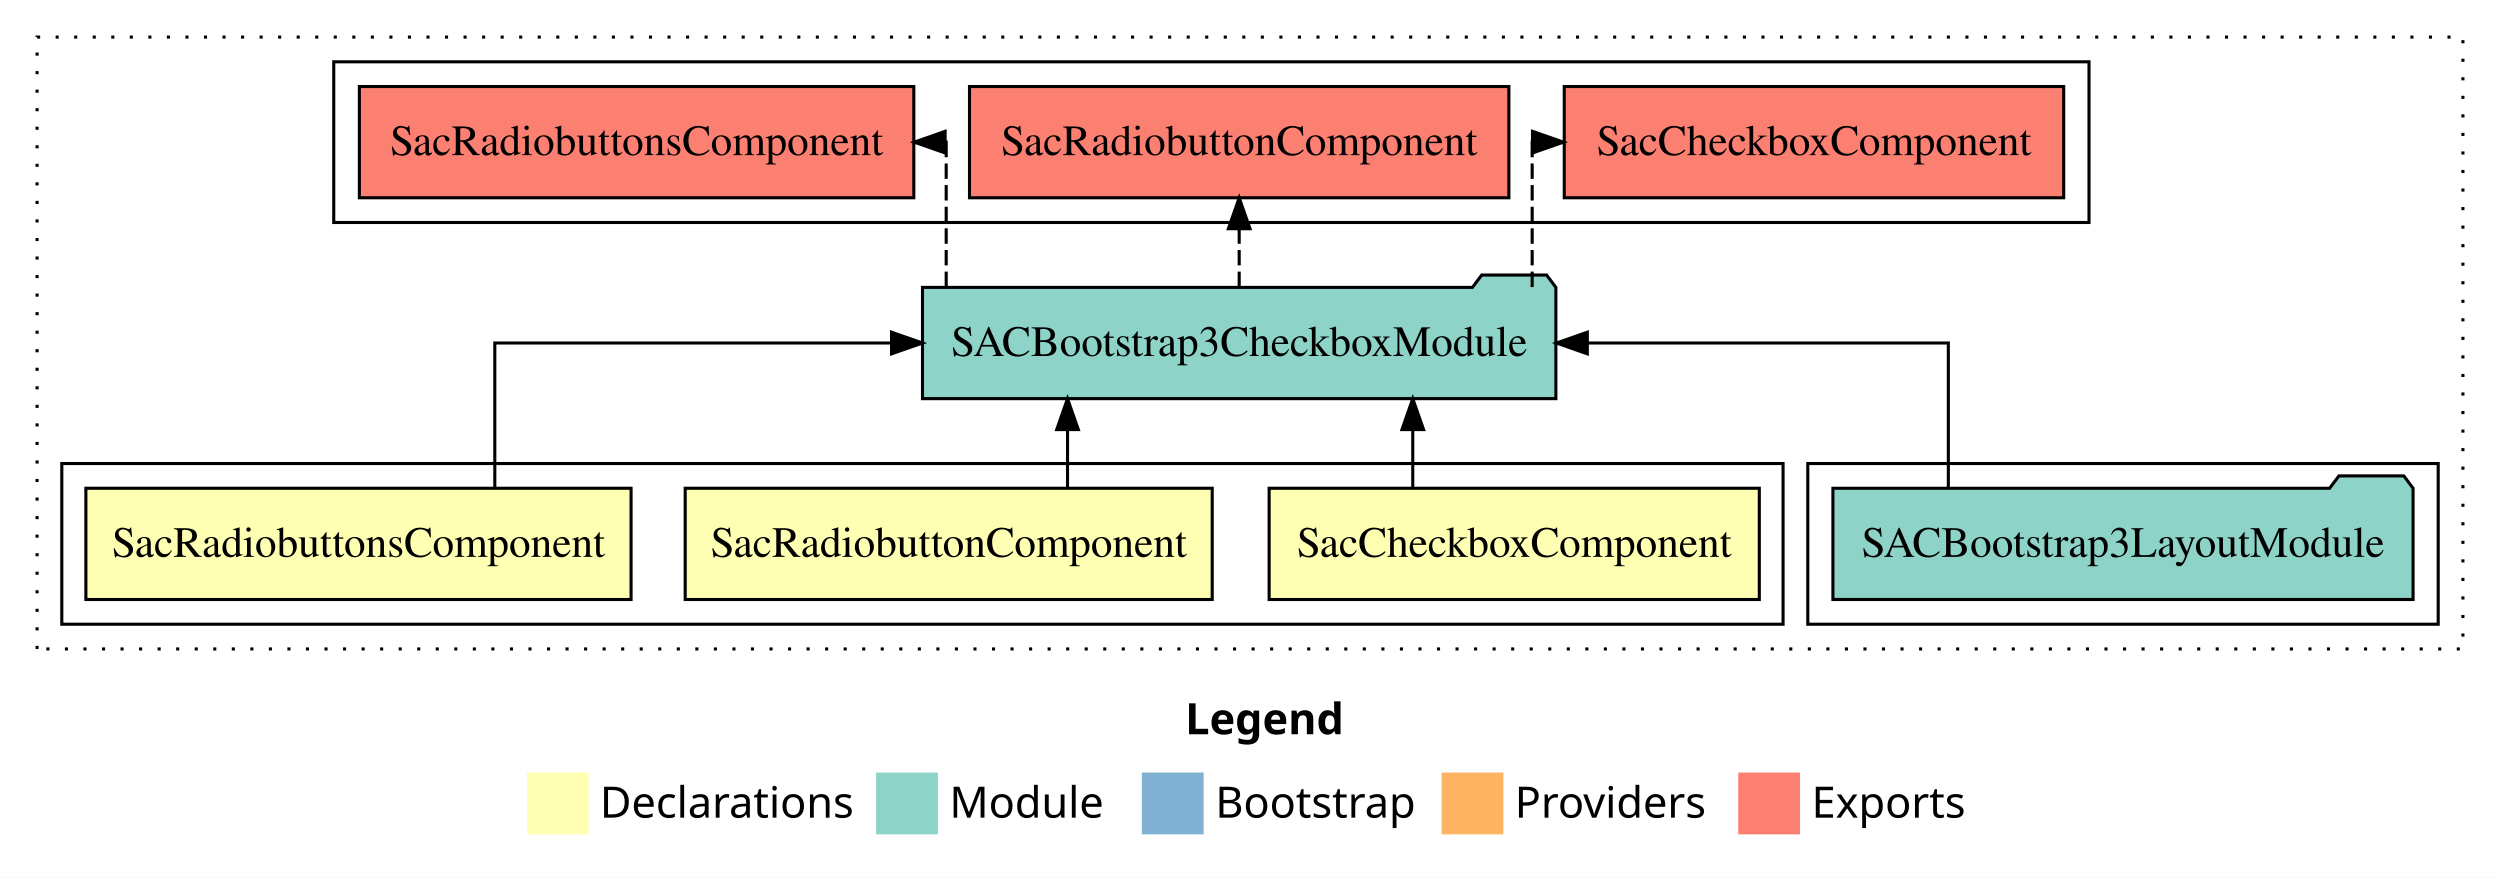
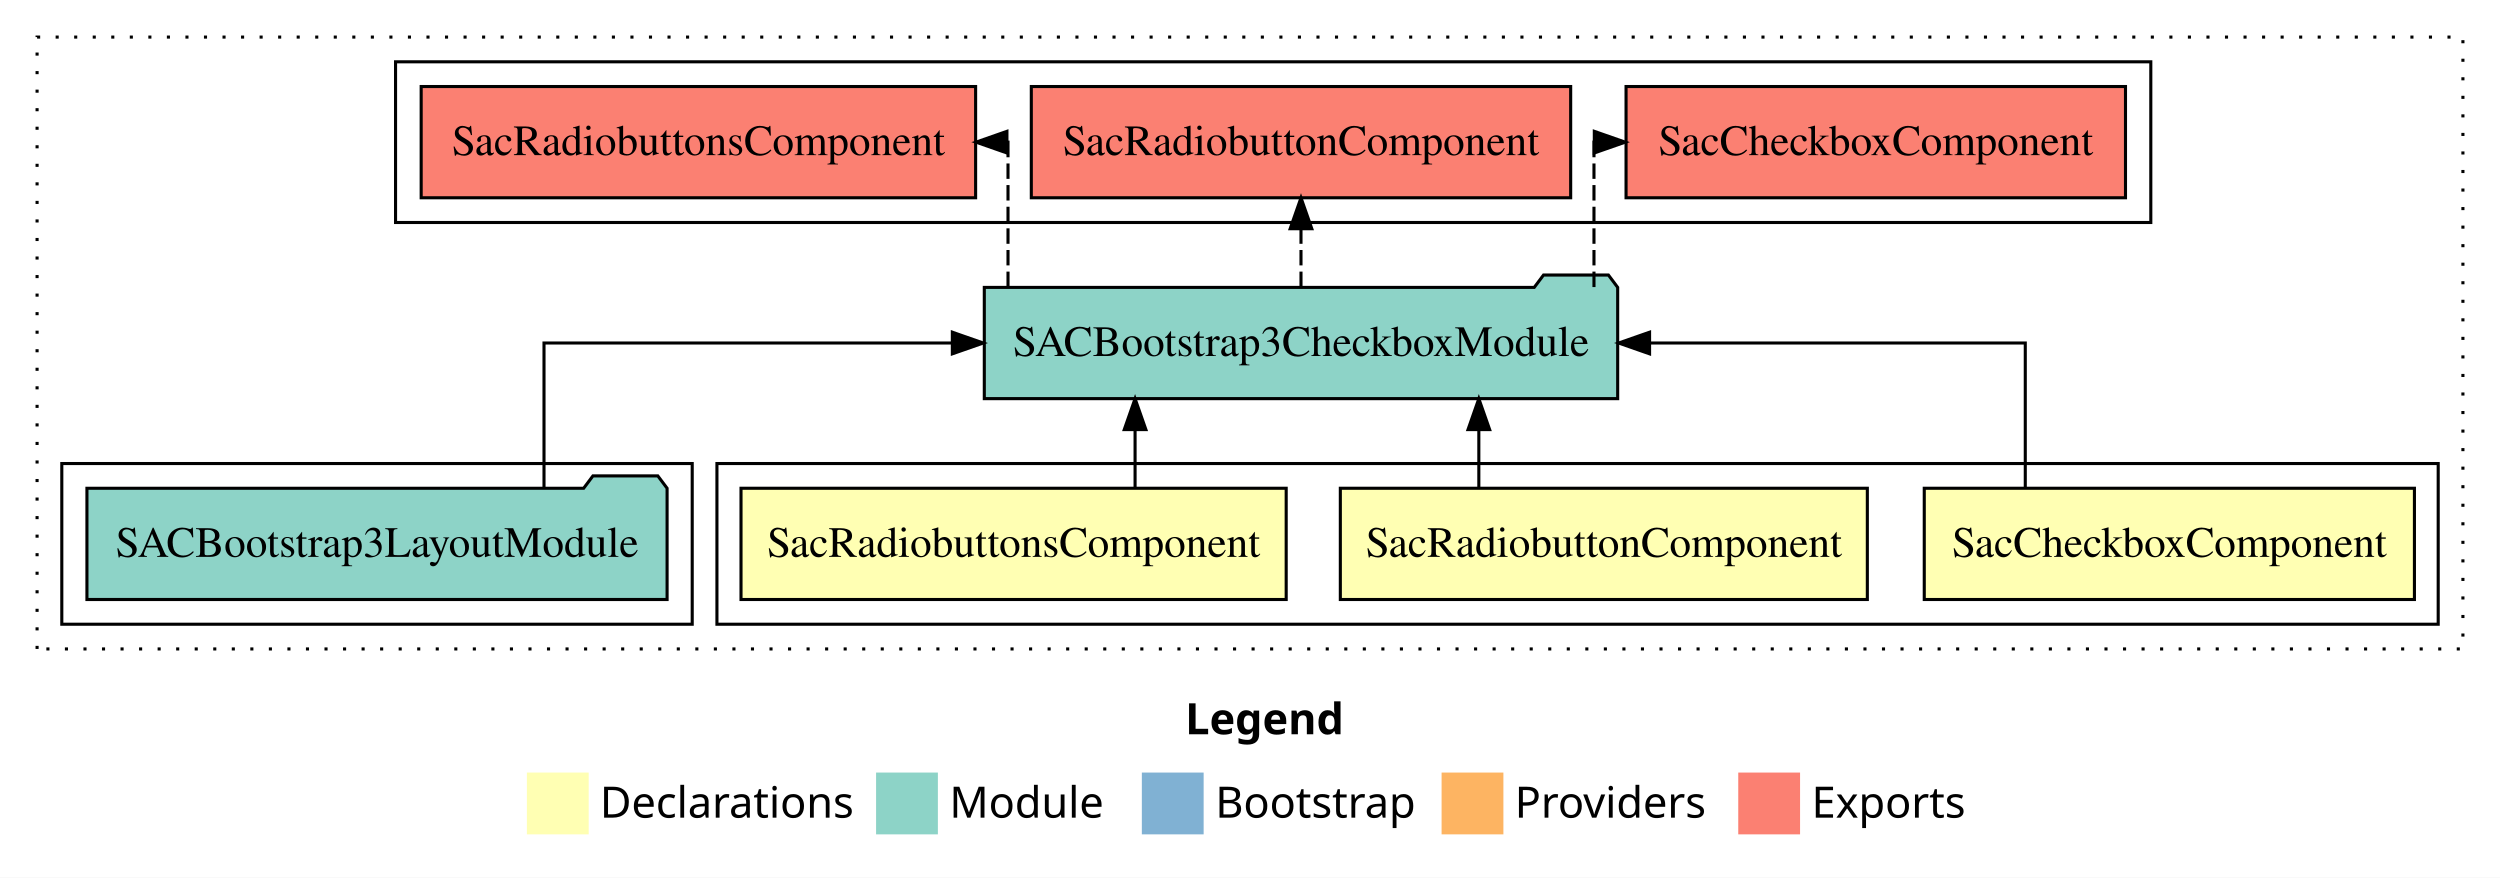
<svg xmlns="http://www.w3.org/2000/svg" width="809pt" height="284pt" viewBox="0.00 0.00 809.00 284.00">
  <g id="graph0" class="graph" transform="scale(1 1) rotate(0) translate(4 280)">
    <polygon fill="white" stroke="transparent" points="-4,4 -4,-280 805,-280 805,4 -4,4" />
    <text text-anchor="start" x="379.51" y="-42.4" font-family="Times-12" font-weight="bold" font-size="14.00">Legend</text>
    <polygon fill="#ffffb3" stroke="transparent" points="166.5,-10 166.5,-30 186.5,-30 186.5,-10 166.5,-10" />
    <text text-anchor="start" x="190.13" y="-15.4" font-family="Times-12" font-size="14.00">  Declarations</text>
    <polygon fill="#8dd3c7" stroke="transparent" points="279.5,-10 279.5,-30 299.5,-30 299.5,-10 279.5,-10" />
    <text text-anchor="start" x="303.23" y="-15.4" font-family="Times-12" font-size="14.00">  Module</text>
    <polygon fill="#80b1d3" stroke="transparent" points="365.5,-10 365.5,-30 385.5,-30 385.5,-10 365.5,-10" />
    <text text-anchor="start" x="389.28" y="-15.4" font-family="Times-12" font-size="14.00">  Bootstrap</text>
    <polygon fill="#fdb462" stroke="transparent" points="462.5,-10 462.5,-30 482.5,-30 482.5,-10 462.5,-10" />
    <text text-anchor="start" x="486.17" y="-15.4" font-family="Times-12" font-size="14.00">  Providers</text>
    <polygon fill="#fb8072" stroke="transparent" points="558.5,-10 558.5,-30 578.5,-30 578.5,-10 558.5,-10" />
    <text text-anchor="start" x="582.23" y="-15.4" font-family="Times-12" font-size="14.00">  Exports</text>
    <g id="clust1" class="cluster">
      <polygon fill="none" stroke="black" stroke-dasharray="1,5" points="8,-70 8,-268 793,-268 793,-70 8,-70" />
    </g>
+     <g id="clust2" class="cluster">
+       <polygon fill="none" stroke="black" points="228,-78 228,-130 785,-130 785,-78 228,-78" />
+     </g>
    <g id="clust6" class="cluster">
-       <polygon fill="none" stroke="black" points="581,-78 581,-130 785,-130 785,-78 581,-78" />
+       <polygon fill="none" stroke="black" points="16,-78 16,-130 220,-130 220,-78 16,-78" />
    </g>
    <g id="clust7" class="cluster">
-       <polygon fill="none" stroke="black" points="104,-208 104,-260 672,-260 672,-208 104,-208" />
-     </g>
-     <g id="clust2" class="cluster">
-       <polygon fill="none" stroke="black" points="16,-78 16,-130 573,-130 573,-78 16,-78" />
+       <polygon fill="none" stroke="black" points="124,-208 124,-260 692,-260 692,-208 124,-208" />
    </g>
    <g id="node1" class="node">
-       <polygon fill="#ffffb3" stroke="black" points="565.31,-122 406.69,-122 406.69,-86 565.31,-86 565.31,-122" />
-       <text text-anchor="middle" x="486" y="-99.8" font-family="Times,serif" font-size="14.00">SacCheckboxComponent</text>
+       <polygon fill="#ffffb3" stroke="black" points="777.31,-122 618.69,-122 618.69,-86 777.31,-86 777.31,-122" />
+       <text text-anchor="middle" x="698" y="-99.8" font-family="Times,serif" font-size="14.00">SacCheckboxComponent</text>
    </g>
    <g id="node4" class="node">
-       <polygon fill="#8dd3c7" stroke="black" points="499.48,-187 496.48,-191 475.48,-191 472.48,-187 294.52,-187 294.52,-151 499.48,-151 499.48,-187" />
-       <text text-anchor="middle" x="397" y="-164.8" font-family="Times,serif" font-size="14.00">SACBootstrap3CheckboxModule</text>
+       <polygon fill="#8dd3c7" stroke="black" points="519.48,-187 516.48,-191 495.48,-191 492.48,-187 314.52,-187 314.52,-151 519.48,-151 519.48,-187" />
+       <text text-anchor="middle" x="417" y="-164.8" font-family="Times,serif" font-size="14.00">SACBootstrap3CheckboxModule</text>
    </g>
    <g id="edge1" class="edge">
-       <path fill="none" stroke="black" d="M453.17,-122.11C453.17,-122.11 453.17,-140.99 453.17,-140.99" />
-       <polygon fill="black" stroke="black" points="449.67,-140.99 453.17,-150.99 456.67,-140.99 449.67,-140.99" />
+       <path fill="none" stroke="black" d="M651.38,-122.11C651.38,-141.34 651.38,-169 651.38,-169 651.38,-169 529.8,-169 529.8,-169" />
+       <polygon fill="black" stroke="black" points="529.8,-165.5 519.8,-169 529.8,-172.5 529.8,-165.5" />
    </g>
    <g id="node2" class="node">
-       <polygon fill="#ffffb3" stroke="black" points="388.27,-122 217.73,-122 217.73,-86 388.27,-86 388.27,-122" />
-       <text text-anchor="middle" x="303" y="-99.8" font-family="Times,serif" font-size="14.00">SacRadiobuttonComponent</text>
+       <polygon fill="#ffffb3" stroke="black" points="600.27,-122 429.73,-122 429.73,-86 600.27,-86 600.27,-122" />
+       <text text-anchor="middle" x="515" y="-99.8" font-family="Times,serif" font-size="14.00">SacRadiobuttonComponent</text>
    </g>
    <g id="edge2" class="edge">
-       <path fill="none" stroke="black" d="M341.45,-122.11C341.45,-122.11 341.45,-140.99 341.45,-140.99" />
-       <polygon fill="black" stroke="black" points="337.95,-140.99 341.45,-150.99 344.95,-140.99 337.95,-140.99" />
+       <path fill="none" stroke="black" d="M474.55,-122.11C474.55,-122.11 474.55,-140.99 474.55,-140.99" />
+       <polygon fill="black" stroke="black" points="471.05,-140.99 474.55,-150.99 478.05,-140.99 471.05,-140.99" />
    </g>
    <g id="node3" class="node">
-       <polygon fill="#ffffb3" stroke="black" points="200.21,-122 23.79,-122 23.79,-86 200.21,-86 200.21,-122" />
-       <text text-anchor="middle" x="112" y="-99.8" font-family="Times,serif" font-size="14.00">SacRadiobuttonsComponent</text>
+       <polygon fill="#ffffb3" stroke="black" points="412.21,-122 235.79,-122 235.79,-86 412.21,-86 412.21,-122" />
+       <text text-anchor="middle" x="324" y="-99.8" font-family="Times,serif" font-size="14.00">SacRadiobuttonsComponent</text>
    </g>
    <g id="edge3" class="edge">
-       <path fill="none" stroke="black" d="M156.12,-122.11C156.12,-141.34 156.12,-169 156.12,-169 156.12,-169 284.5,-169 284.5,-169" />
-       <polygon fill="black" stroke="black" points="284.5,-172.5 294.5,-169 284.5,-165.5 284.5,-172.5" />
+       <path fill="none" stroke="black" d="M363.31,-122.11C363.31,-122.11 363.31,-140.99 363.31,-140.99" />
+       <polygon fill="black" stroke="black" points="359.81,-140.99 363.31,-150.99 366.81,-140.99 359.81,-140.99" />
    </g>
    <g id="node6" class="node">
-       <polygon fill="#fb8072" stroke="black" points="663.81,-252 502.19,-252 502.19,-216 663.81,-216 663.81,-252" />
-       <text text-anchor="middle" x="583" y="-229.8" font-family="Times,serif" font-size="14.00">SacCheckboxComponent </text>
+       <polygon fill="#fb8072" stroke="black" points="683.81,-252 522.19,-252 522.19,-216 683.81,-216 683.81,-252" />
+       <text text-anchor="middle" x="603" y="-229.8" font-family="Times,serif" font-size="14.00">SacCheckboxComponent </text>
    </g>
    <g id="edge5" class="edge">
-       <path fill="none" stroke="black" stroke-dasharray="5,2" d="M491.81,-187.11C491.81,-206.34 491.81,-234 491.81,-234 491.81,-234 492.82,-234 492.82,-234" />
-       <polygon fill="black" stroke="black" points="491.92,-237.5 501.92,-234 491.92,-230.5 491.92,-237.5" />
+       <path fill="none" stroke="black" stroke-dasharray="5,2" d="M511.81,-187.11C511.81,-206.34 511.81,-234 511.81,-234 511.81,-234 512.82,-234 512.82,-234" />
+       <polygon fill="black" stroke="black" points="511.92,-237.5 521.92,-234 511.92,-230.5 511.92,-237.5" />
    </g>
    <g id="node7" class="node">
-       <polygon fill="#fb8072" stroke="black" points="484.27,-252 309.73,-252 309.73,-216 484.27,-216 484.27,-252" />
-       <text text-anchor="middle" x="397" y="-229.8" font-family="Times,serif" font-size="14.00">SacRadiobuttonComponent </text>
+       <polygon fill="#fb8072" stroke="black" points="504.27,-252 329.73,-252 329.73,-216 504.27,-216 504.27,-252" />
+       <text text-anchor="middle" x="417" y="-229.8" font-family="Times,serif" font-size="14.00">SacRadiobuttonComponent </text>
    </g>
    <g id="edge6" class="edge">
-       <path fill="none" stroke="black" stroke-dasharray="5,2" d="M397,-187.11C397,-187.11 397,-205.99 397,-205.99" />
-       <polygon fill="black" stroke="black" points="393.5,-205.99 397,-215.99 400.5,-205.99 393.5,-205.99" />
+       <path fill="none" stroke="black" stroke-dasharray="5,2" d="M417,-187.11C417,-187.11 417,-205.99 417,-205.99" />
+       <polygon fill="black" stroke="black" points="413.5,-205.99 417,-215.99 420.5,-205.99 413.5,-205.99" />
    </g>
    <g id="node8" class="node">
-       <polygon fill="#fb8072" stroke="black" points="291.71,-252 112.29,-252 112.29,-216 291.71,-216 291.71,-252" />
-       <text text-anchor="middle" x="202" y="-229.8" font-family="Times,serif" font-size="14.00">SacRadiobuttonsComponent </text>
+       <polygon fill="#fb8072" stroke="black" points="311.71,-252 132.29,-252 132.29,-216 311.71,-216 311.71,-252" />
+       <text text-anchor="middle" x="222" y="-229.8" font-family="Times,serif" font-size="14.00">SacRadiobuttonsComponent </text>
    </g>
    <g id="edge7" class="edge">
-       <path fill="none" stroke="black" stroke-dasharray="5,2" d="M302.19,-187.11C302.19,-206.34 302.19,-234 302.19,-234 302.19,-234 301.15,-234 301.15,-234" />
-       <polygon fill="black" stroke="black" points="301.84,-230.5 291.84,-234 301.84,-237.5 301.84,-230.5" />
+       <path fill="none" stroke="black" stroke-dasharray="5,2" d="M322.19,-187.11C322.19,-206.34 322.19,-234 322.19,-234 322.19,-234 321.15,-234 321.15,-234" />
+       <polygon fill="black" stroke="black" points="321.84,-230.5 311.84,-234 321.84,-237.5 321.84,-230.5" />
    </g>
    <g id="node5" class="node">
-       <polygon fill="#8dd3c7" stroke="black" points="776.87,-122 773.87,-126 752.87,-126 749.87,-122 589.13,-122 589.13,-86 776.87,-86 776.87,-122" />
-       <text text-anchor="middle" x="683" y="-99.8" font-family="Times,serif" font-size="14.00">SACBootstrap3LayoutModule</text>
+       <polygon fill="#8dd3c7" stroke="black" points="211.87,-122 208.87,-126 187.87,-126 184.87,-122 24.13,-122 24.13,-86 211.87,-86 211.87,-122" />
+       <text text-anchor="middle" x="118" y="-99.8" font-family="Times,serif" font-size="14.00">SACBootstrap3LayoutModule</text>
    </g>
    <g id="edge4" class="edge">
-       <path fill="none" stroke="black" d="M626.48,-122.11C626.48,-141.34 626.48,-169 626.48,-169 626.48,-169 509.66,-169 509.66,-169" />
-       <polygon fill="black" stroke="black" points="509.66,-165.5 499.66,-169 509.66,-172.5 509.66,-165.5" />
+       <path fill="none" stroke="black" d="M172.04,-122.11C172.04,-141.34 172.04,-169 172.04,-169 172.04,-169 304.18,-169 304.18,-169" />
+       <polygon fill="black" stroke="black" points="304.18,-172.5 314.18,-169 304.18,-165.5 304.18,-172.5" />
    </g>
  </g>
</svg>
